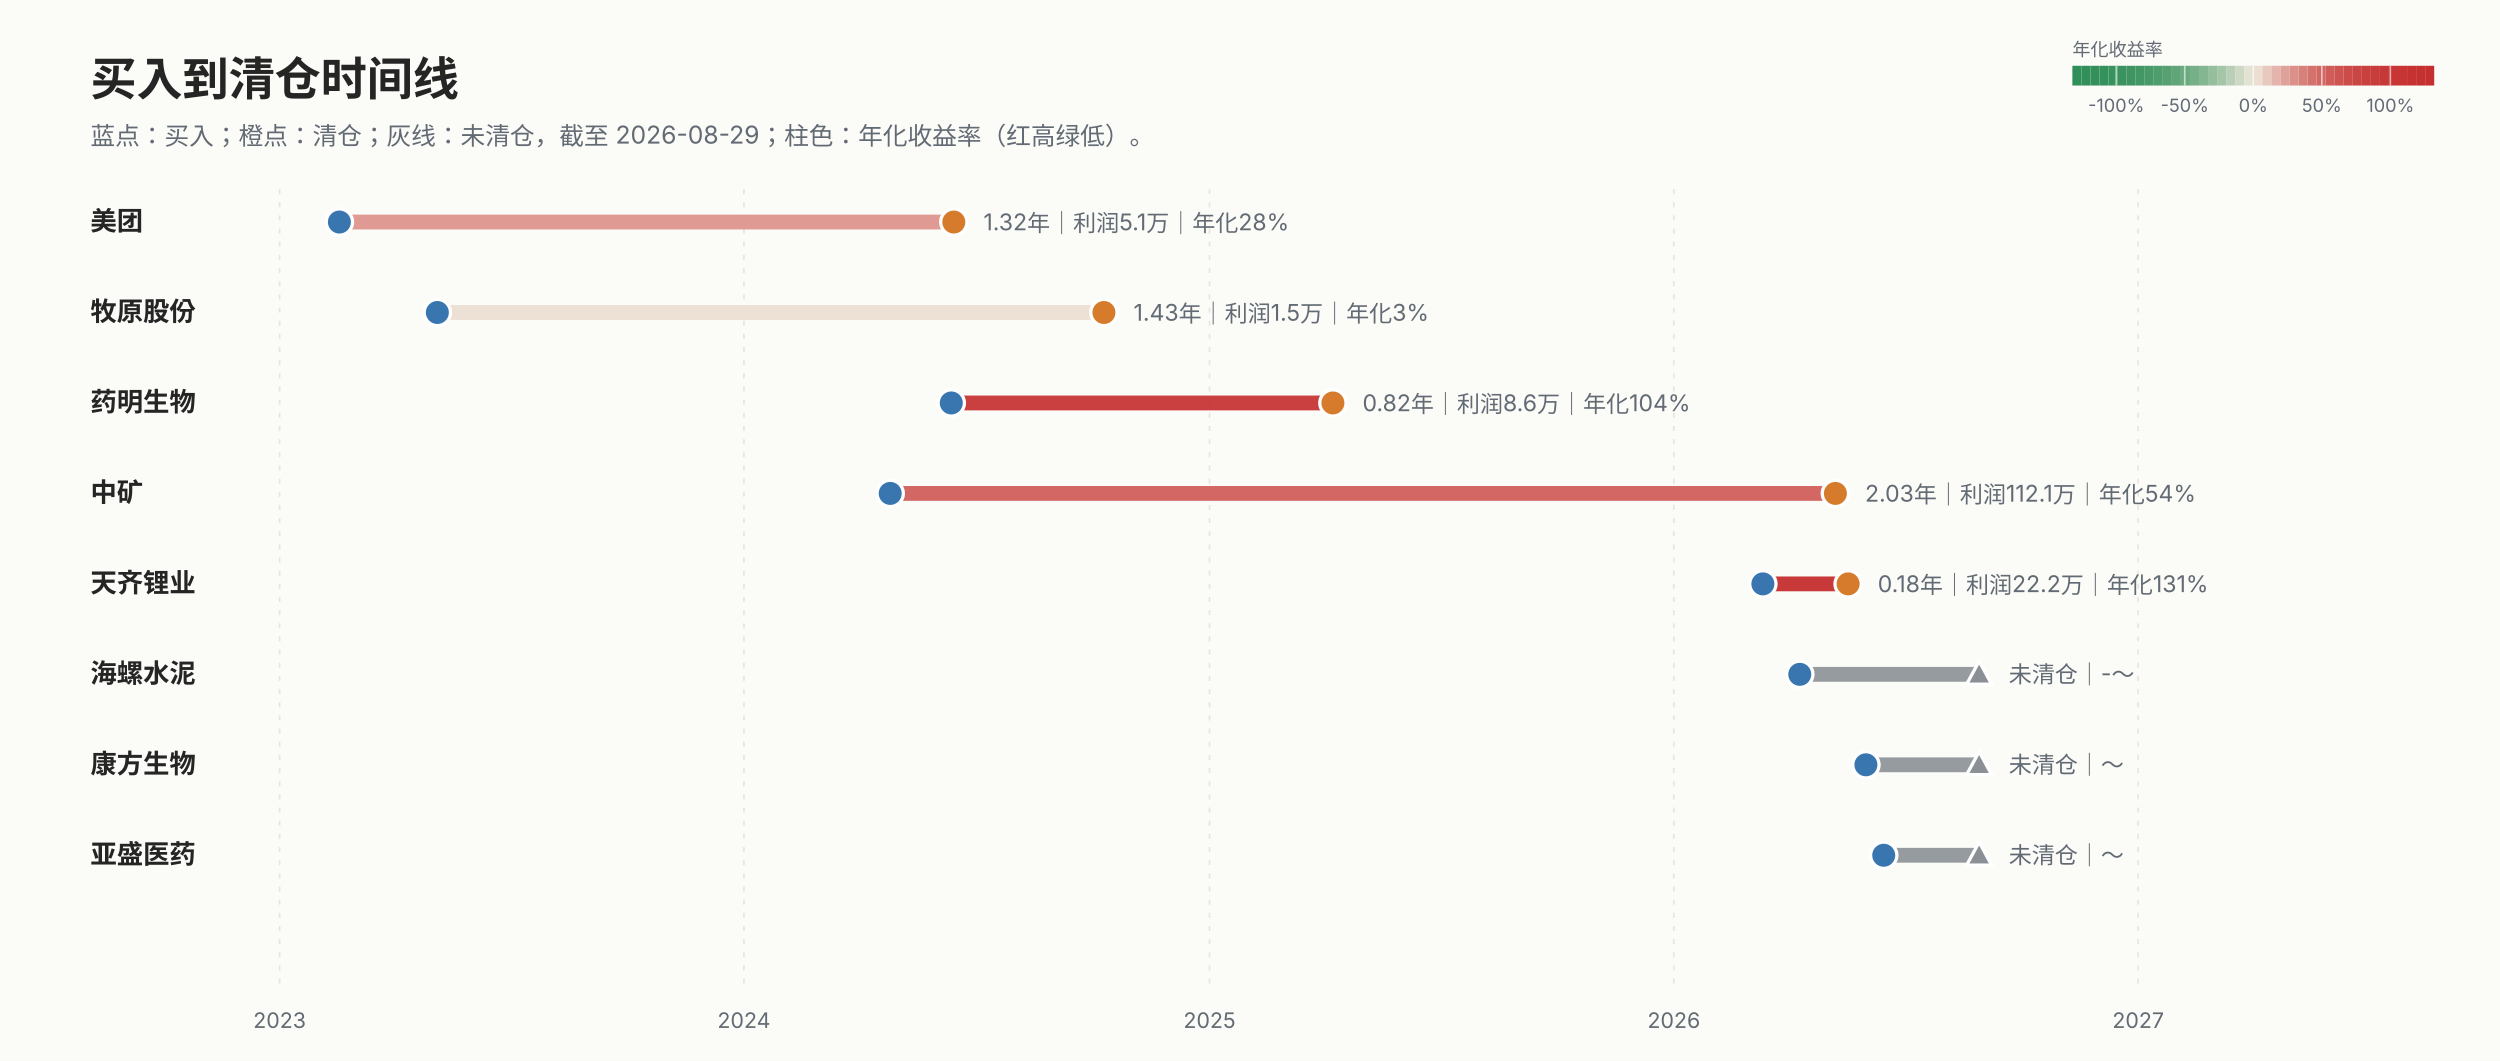
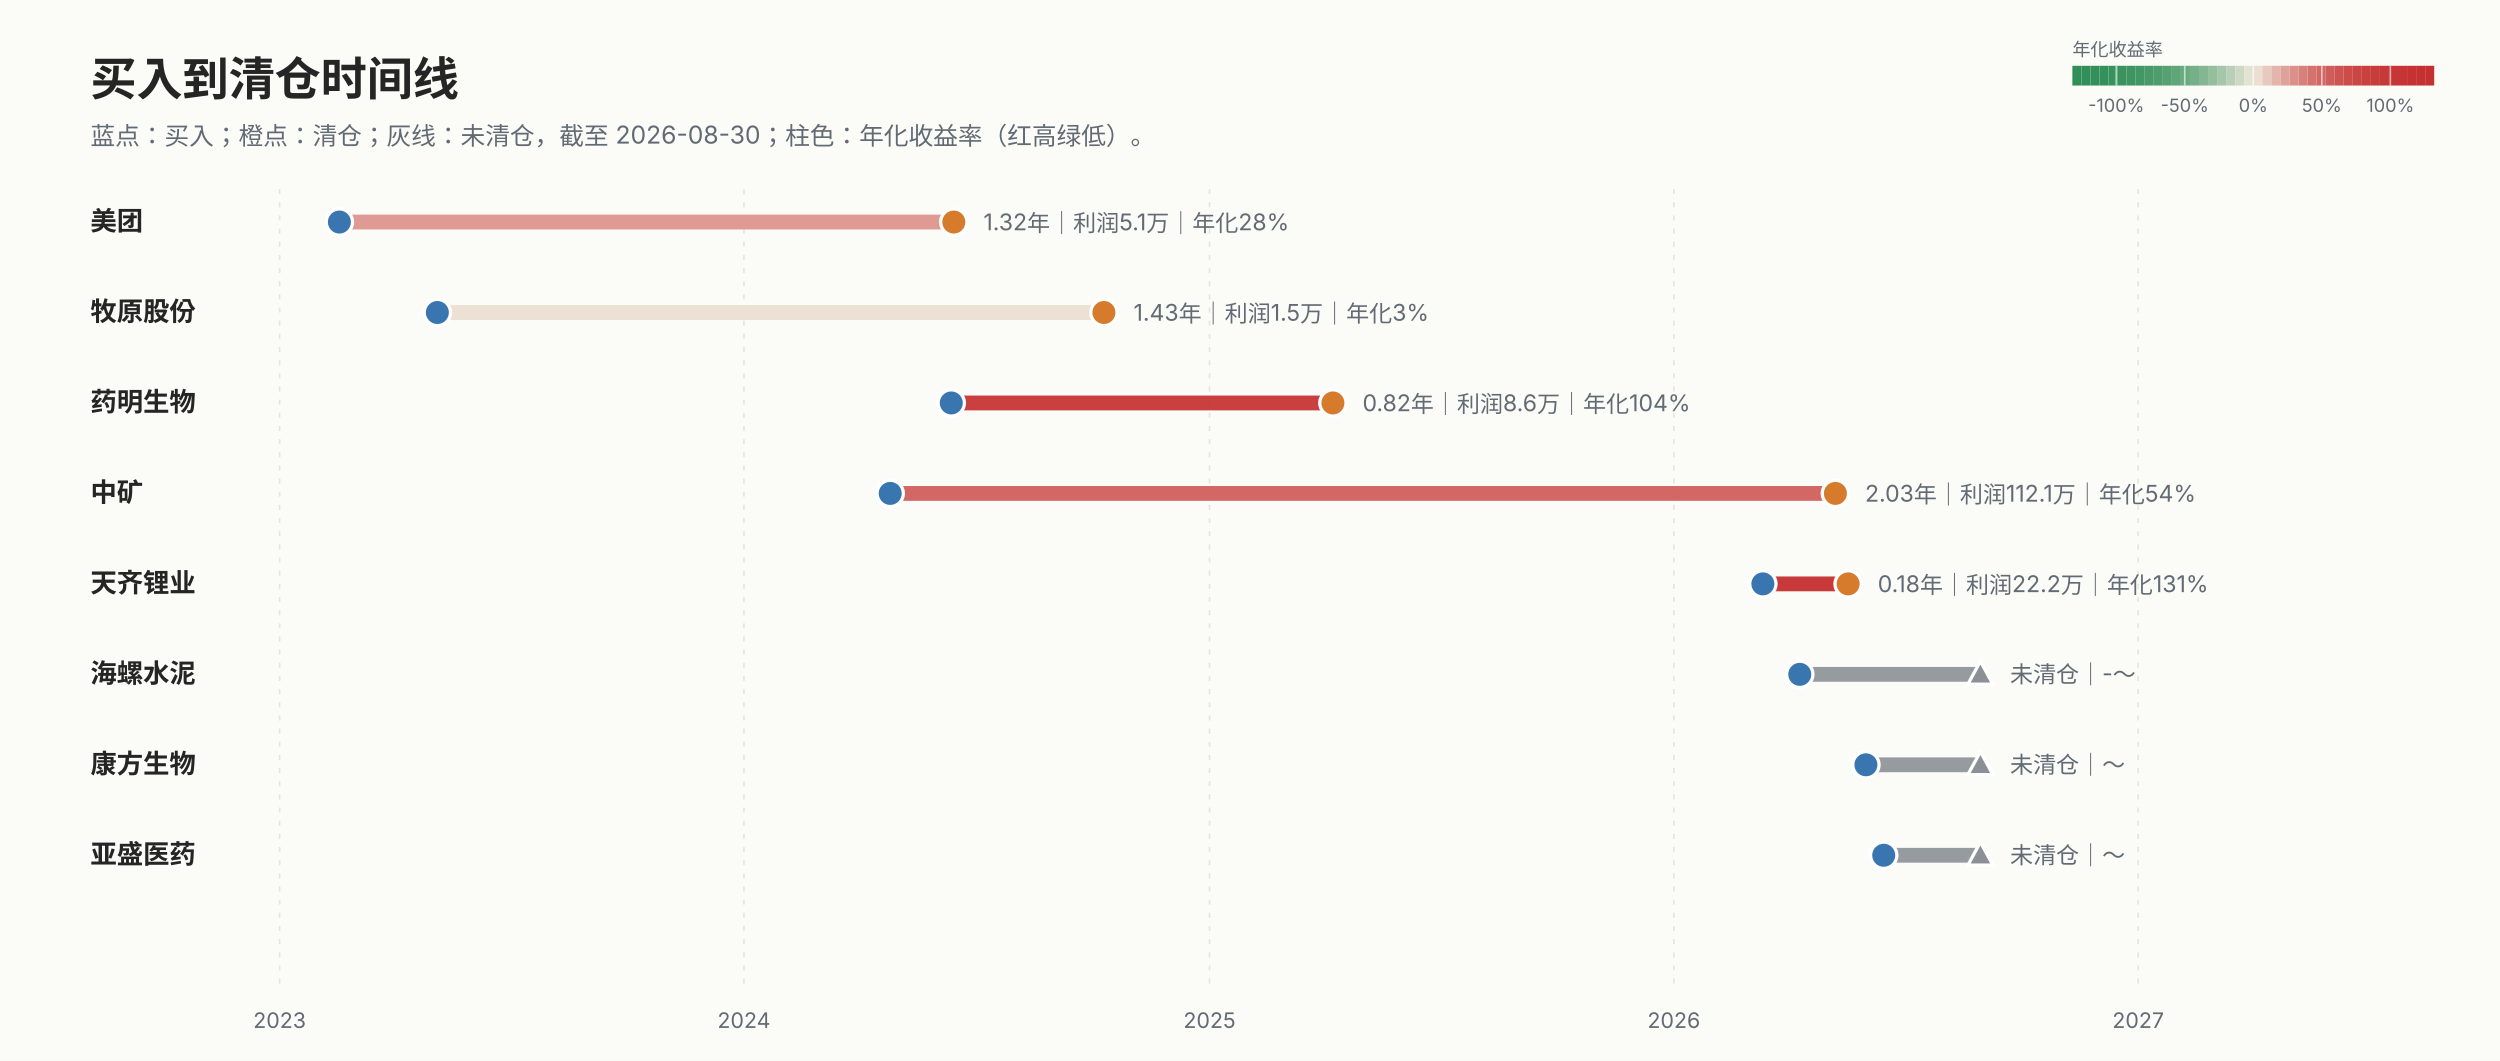
<svg xmlns="http://www.w3.org/2000/svg" width="1520" height="645" viewBox="0 0 1520 645" role="img" aria-label="买入到清仓时间线">
  <rect width="100%" height="100%" fill="#fbfbf8" />
  <style>text{font-family:"Inter","Noto Sans SC","PingFang SC","Microsoft YaHei",Arial,sans-serif;}</style>
  <text x="55" y="58" font-size="28" font-weight="700" fill="#252525">买入到清仓时间线</text>
  <g>
    <rect x="1260.00" y="40" width="5.50" height="12" fill="#308e58" />
    <rect x="1265.50" y="40" width="5.50" height="12" fill="#328f59" />
    <rect x="1271.00" y="40" width="5.50" height="12" fill="#33905a" />
    <rect x="1276.50" y="40" width="5.50" height="12" fill="#35915b" />
    <rect x="1282.00" y="40" width="5.50" height="12" fill="#37925d" />
    <rect x="1287.50" y="40" width="5.50" height="12" fill="#3a935f" />
    <rect x="1293.00" y="40" width="5.50" height="12" fill="#3e9561" />
    <rect x="1298.50" y="40" width="5.50" height="12" fill="#429764" />
    <rect x="1304.00" y="40" width="5.50" height="12" fill="#489a68" />
    <rect x="1309.50" y="40" width="5.50" height="12" fill="#4e9d6c" />
    <rect x="1315.00" y="40" width="5.50" height="12" fill="#56a072" />
    <rect x="1320.50" y="40" width="5.50" height="12" fill="#5fa578" />
    <rect x="1326.00" y="40" width="5.50" height="12" fill="#6aaa7f" />
    <rect x="1331.50" y="40" width="5.50" height="12" fill="#76b088" />
    <rect x="1337.00" y="40" width="5.50" height="12" fill="#85b692" />
    <rect x="1342.50" y="40" width="5.50" height="12" fill="#95be9d" />
    <rect x="1348.00" y="40" width="5.50" height="12" fill="#a6c6a9" />
    <rect x="1353.50" y="40" width="5.50" height="12" fill="#bacfb7" />
    <rect x="1359.00" y="40" width="5.50" height="12" fill="#ced9c5" />
    <rect x="1364.50" y="40" width="5.50" height="12" fill="#e3e3d4" />
    <rect x="1370.00" y="40" width="5.50" height="12" fill="#ecded1" />
    <rect x="1375.50" y="40" width="5.50" height="12" fill="#e7c9be" />
    <rect x="1381.00" y="40" width="5.50" height="12" fill="#e3b5ac" />
    <rect x="1386.50" y="40" width="5.50" height="12" fill="#dfa29a" />
    <rect x="1392.00" y="40" width="5.50" height="12" fill="#db918a" />
    <rect x="1397.50" y="40" width="5.50" height="12" fill="#d7817b" />
    <rect x="1403.00" y="40" width="5.50" height="12" fill="#d4736e" />
    <rect x="1408.50" y="40" width="5.50" height="12" fill="#d26763" />
    <rect x="1414.00" y="40" width="5.50" height="12" fill="#cf5d59" />
    <rect x="1419.50" y="40" width="5.50" height="12" fill="#cd5451" />
    <rect x="1425.00" y="40" width="5.50" height="12" fill="#cc4c4a" />
    <rect x="1430.50" y="40" width="5.50" height="12" fill="#ca4644" />
    <rect x="1436.00" y="40" width="5.50" height="12" fill="#c9413f" />
    <rect x="1441.50" y="40" width="5.50" height="12" fill="#c83d3b" />
    <rect x="1447.00" y="40" width="5.50" height="12" fill="#c73938" />
    <rect x="1452.50" y="40" width="5.50" height="12" fill="#c73635" />
    <rect x="1458.00" y="40" width="5.50" height="12" fill="#c63433" />
    <rect x="1463.50" y="40" width="5.50" height="12" fill="#c63231" />
    <rect x="1469.00" y="40" width="5.50" height="12" fill="#c53030" />
    <rect x="1474.50" y="40" width="5.50" height="12" fill="#c52f2f" />
    <line x1="1286.67" y1="40" x2="1286.67" y2="52" stroke="#fff" stroke-width="1" opacity=".6" />
    <text x="1286.67" y="68" font-size="11" fill="#626a73" text-anchor="middle">-100%</text>
    <line x1="1328.33" y1="40" x2="1328.33" y2="52" stroke="#fff" stroke-width="1" opacity=".6" />
    <text x="1328.33" y="68" font-size="11" fill="#626a73" text-anchor="middle">-50%</text>
    <line x1="1370.00" y1="40" x2="1370.00" y2="52" stroke="#fff" stroke-width="1" opacity=".6" />
    <text x="1370.00" y="68" font-size="11" fill="#626a73" text-anchor="middle">0%</text>
    <line x1="1411.67" y1="40" x2="1411.67" y2="52" stroke="#fff" stroke-width="1" opacity=".6" />
    <text x="1411.67" y="68" font-size="11" fill="#626a73" text-anchor="middle">50%</text>
    <line x1="1453.33" y1="40" x2="1453.33" y2="52" stroke="#fff" stroke-width="1" opacity=".6" />
    <text x="1453.33" y="68" font-size="11" fill="#626a73" text-anchor="middle">100%</text>
    <text x="1260" y="34" font-size="11" fill="#626a73">年化收益率</text>
  </g>
-   <text x="55" y="88" font-size="15" fill="#626a73">蓝点：买入；橙点：清仓；灰线：未清仓，截至 2026-08-29；柱色：年化收益率（红高绿低）。</text>
+   <text x="55" y="88" font-size="15" fill="#626a73">蓝点：买入；橙点：清仓；灰线：未清仓，截至 2026-08-30；柱色：年化收益率（红高绿低）。</text>
  <line x1="170.00" y1="115" x2="170.00" y2="600" stroke="#ddd7ce" opacity=".65" stroke-dasharray="3 5" />
  <text x="170.00" y="625" font-size="13" fill="#626a73" text-anchor="middle">2023</text>
  <line x1="452.31" y1="115" x2="452.31" y2="600" stroke="#ddd7ce" opacity=".65" stroke-dasharray="3 5" />
  <text x="452.31" y="625" font-size="13" fill="#626a73" text-anchor="middle">2024</text>
  <line x1="735.39" y1="115" x2="735.39" y2="600" stroke="#ddd7ce" opacity=".65" stroke-dasharray="3 5" />
  <text x="735.39" y="625" font-size="13" fill="#626a73" text-anchor="middle">2025</text>
  <line x1="1017.69" y1="115" x2="1017.69" y2="600" stroke="#ddd7ce" opacity=".65" stroke-dasharray="3 5" />
  <text x="1017.69" y="625" font-size="13" fill="#626a73" text-anchor="middle">2026</text>
  <line x1="1300.00" y1="115" x2="1300.00" y2="600" stroke="#ddd7ce" opacity=".65" stroke-dasharray="3 5" />
  <text x="1300.00" y="625" font-size="13" fill="#626a73" text-anchor="middle">2027</text>
  <text x="55" y="140" font-size="16" font-weight="700" fill="#252525">美团</text>
  <line x1="206.35" y1="135" x2="579.92" y2="135" stroke="#dc958e" stroke-width="9" opacity=".95" />
  <circle cx="579.92" cy="135" r="8" fill="#d67b2c" stroke="#fff" stroke-width="2" />
  <circle cx="206.35" cy="135" r="8" fill="#3976af" stroke="#fff" stroke-width="2" />
  <text x="597.92" y="140" font-size="14" fill="#626a73">1.32年｜利润5.1万｜年化28%</text>
  <text x="55" y="195" font-size="16" font-weight="700" fill="#252525">牧原股份</text>
  <line x1="265.91" y1="190" x2="671.19" y2="190" stroke="#ecded2" stroke-width="9" opacity=".95" />
  <circle cx="671.19" cy="190" r="8" fill="#d67b2c" stroke="#fff" stroke-width="2" />
  <circle cx="265.91" cy="190" r="8" fill="#3976af" stroke="#fff" stroke-width="2" />
  <text x="689.19" y="195" font-size="14" fill="#626a73">1.43年｜利润1.5万｜年化3%</text>
  <text x="55" y="250" font-size="16" font-weight="700" fill="#252525">药明生物</text>
  <line x1="578.38" y1="245" x2="810.41" y2="245" stroke="#c73535" stroke-width="9" opacity=".95" />
  <circle cx="810.41" cy="245" r="8" fill="#d67b2c" stroke="#fff" stroke-width="2" />
  <circle cx="578.38" cy="245" r="8" fill="#3976af" stroke="#fff" stroke-width="2" />
  <text x="828.41" y="250" font-size="14" fill="#626a73">0.82年｜利润8.6万｜年化104%</text>
  <text x="55" y="305" font-size="16" font-weight="700" fill="#252525">中矿</text>
  <line x1="541.25" y1="300" x2="1115.92" y2="300" stroke="#d0605c" stroke-width="9" opacity=".95" />
  <circle cx="1115.92" cy="300" r="8" fill="#d67b2c" stroke="#fff" stroke-width="2" />
  <circle cx="541.25" cy="300" r="8" fill="#3976af" stroke="#fff" stroke-width="2" />
  <text x="1133.92" y="305" font-size="14" fill="#626a73">2.03年｜利润112.1万｜年化54%</text>
  <text x="55" y="360" font-size="16" font-weight="700" fill="#252525">天齐锂业</text>
  <line x1="1071.83" y1="355" x2="1123.66" y2="355" stroke="#c52f2f" stroke-width="9" opacity=".95" />
  <circle cx="1123.66" cy="355" r="8" fill="#d67b2c" stroke="#fff" stroke-width="2" />
  <circle cx="1071.83" cy="355" r="8" fill="#3976af" stroke="#fff" stroke-width="2" />
  <text x="1141.66" y="360" font-size="14" fill="#626a73">0.18年｜利润22.2万｜年化131%</text>
  <text x="55" y="415" font-size="16" font-weight="700" fill="#252525">海螺水泥</text>
-   <line x1="1094.26" y1="410" x2="1203.32" y2="410" stroke="#8b9096" stroke-width="9" opacity=".9" />
-   <polygon points="1203.32,402 1195.72,416 1210.92,416" fill="#8b9096" stroke="#fff" stroke-width="2" />
+   <line x1="1094.26" y1="410" x2="1204.09" y2="410" stroke="#8b9096" stroke-width="9" opacity=".9" />
+   <polygon points="1204.09,402 1196.49,416 1211.69,416" fill="#8b9096" stroke="#fff" stroke-width="2" />
  <circle cx="1094.26" cy="410" r="8" fill="#3976af" stroke="#fff" stroke-width="2" />
-   <text x="1221.32" y="415" font-size="14" fill="#626a73">未清仓｜-～</text>
+   <text x="1222.09" y="415" font-size="14" fill="#626a73">未清仓｜-～</text>
  <text x="55" y="470" font-size="16" font-weight="700" fill="#252525">康方生物</text>
-   <line x1="1134.48" y1="465" x2="1203.32" y2="465" stroke="#8b9096" stroke-width="9" opacity=".9" />
-   <polygon points="1203.32,457 1195.72,471 1210.92,471" fill="#8b9096" stroke="#fff" stroke-width="2" />
+   <line x1="1134.48" y1="465" x2="1204.09" y2="465" stroke="#8b9096" stroke-width="9" opacity=".9" />
+   <polygon points="1204.09,457 1196.49,471 1211.69,471" fill="#8b9096" stroke="#fff" stroke-width="2" />
  <circle cx="1134.48" cy="465" r="8" fill="#3976af" stroke="#fff" stroke-width="2" />
-   <text x="1221.32" y="470" font-size="14" fill="#626a73">未清仓｜～</text>
+   <text x="1222.09" y="470" font-size="14" fill="#626a73">未清仓｜～</text>
  <text x="55" y="525" font-size="16" font-weight="700" fill="#252525">亚盛医药</text>
-   <line x1="1145.31" y1="520" x2="1203.32" y2="520" stroke="#8b9096" stroke-width="9" opacity=".9" />
-   <polygon points="1203.32,512 1195.72,526 1210.92,526" fill="#8b9096" stroke="#fff" stroke-width="2" />
+   <line x1="1145.31" y1="520" x2="1204.09" y2="520" stroke="#8b9096" stroke-width="9" opacity=".9" />
+   <polygon points="1204.09,512 1196.49,526 1211.69,526" fill="#8b9096" stroke="#fff" stroke-width="2" />
  <circle cx="1145.31" cy="520" r="8" fill="#3976af" stroke="#fff" stroke-width="2" />
-   <text x="1221.32" y="525" font-size="14" fill="#626a73">未清仓｜～</text>
+   <text x="1222.09" y="525" font-size="14" fill="#626a73">未清仓｜～</text>
</svg>
